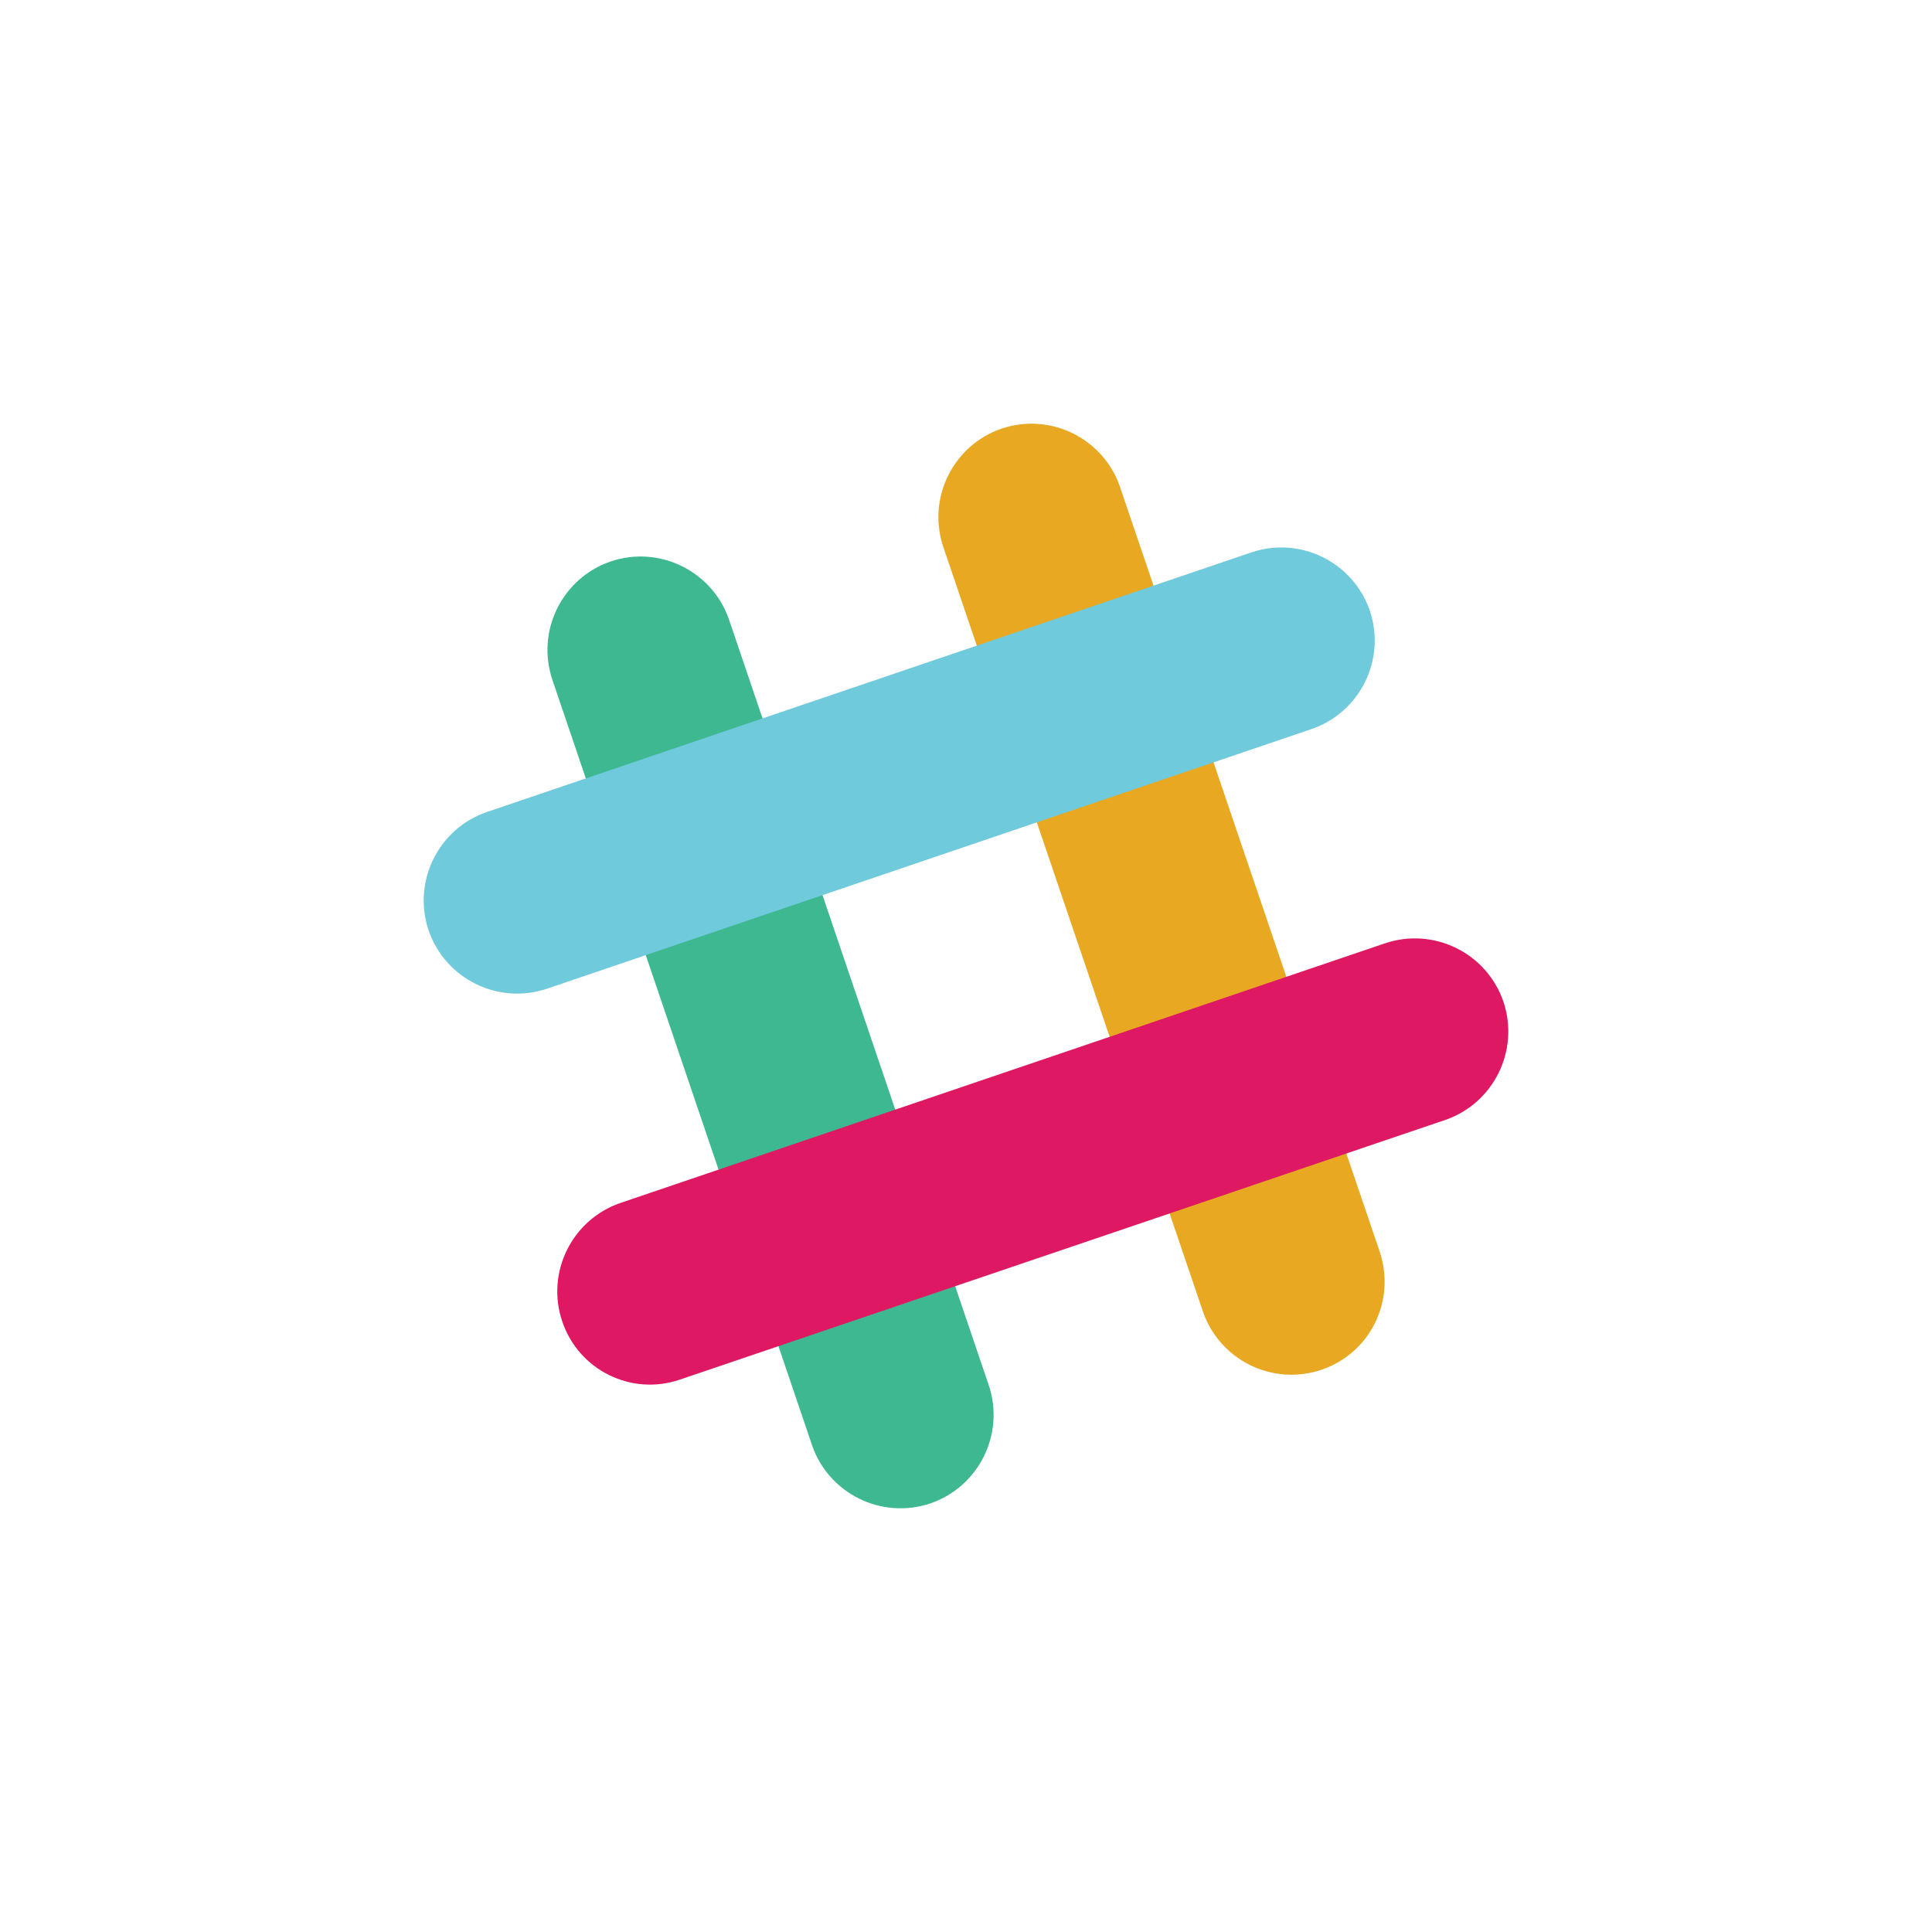
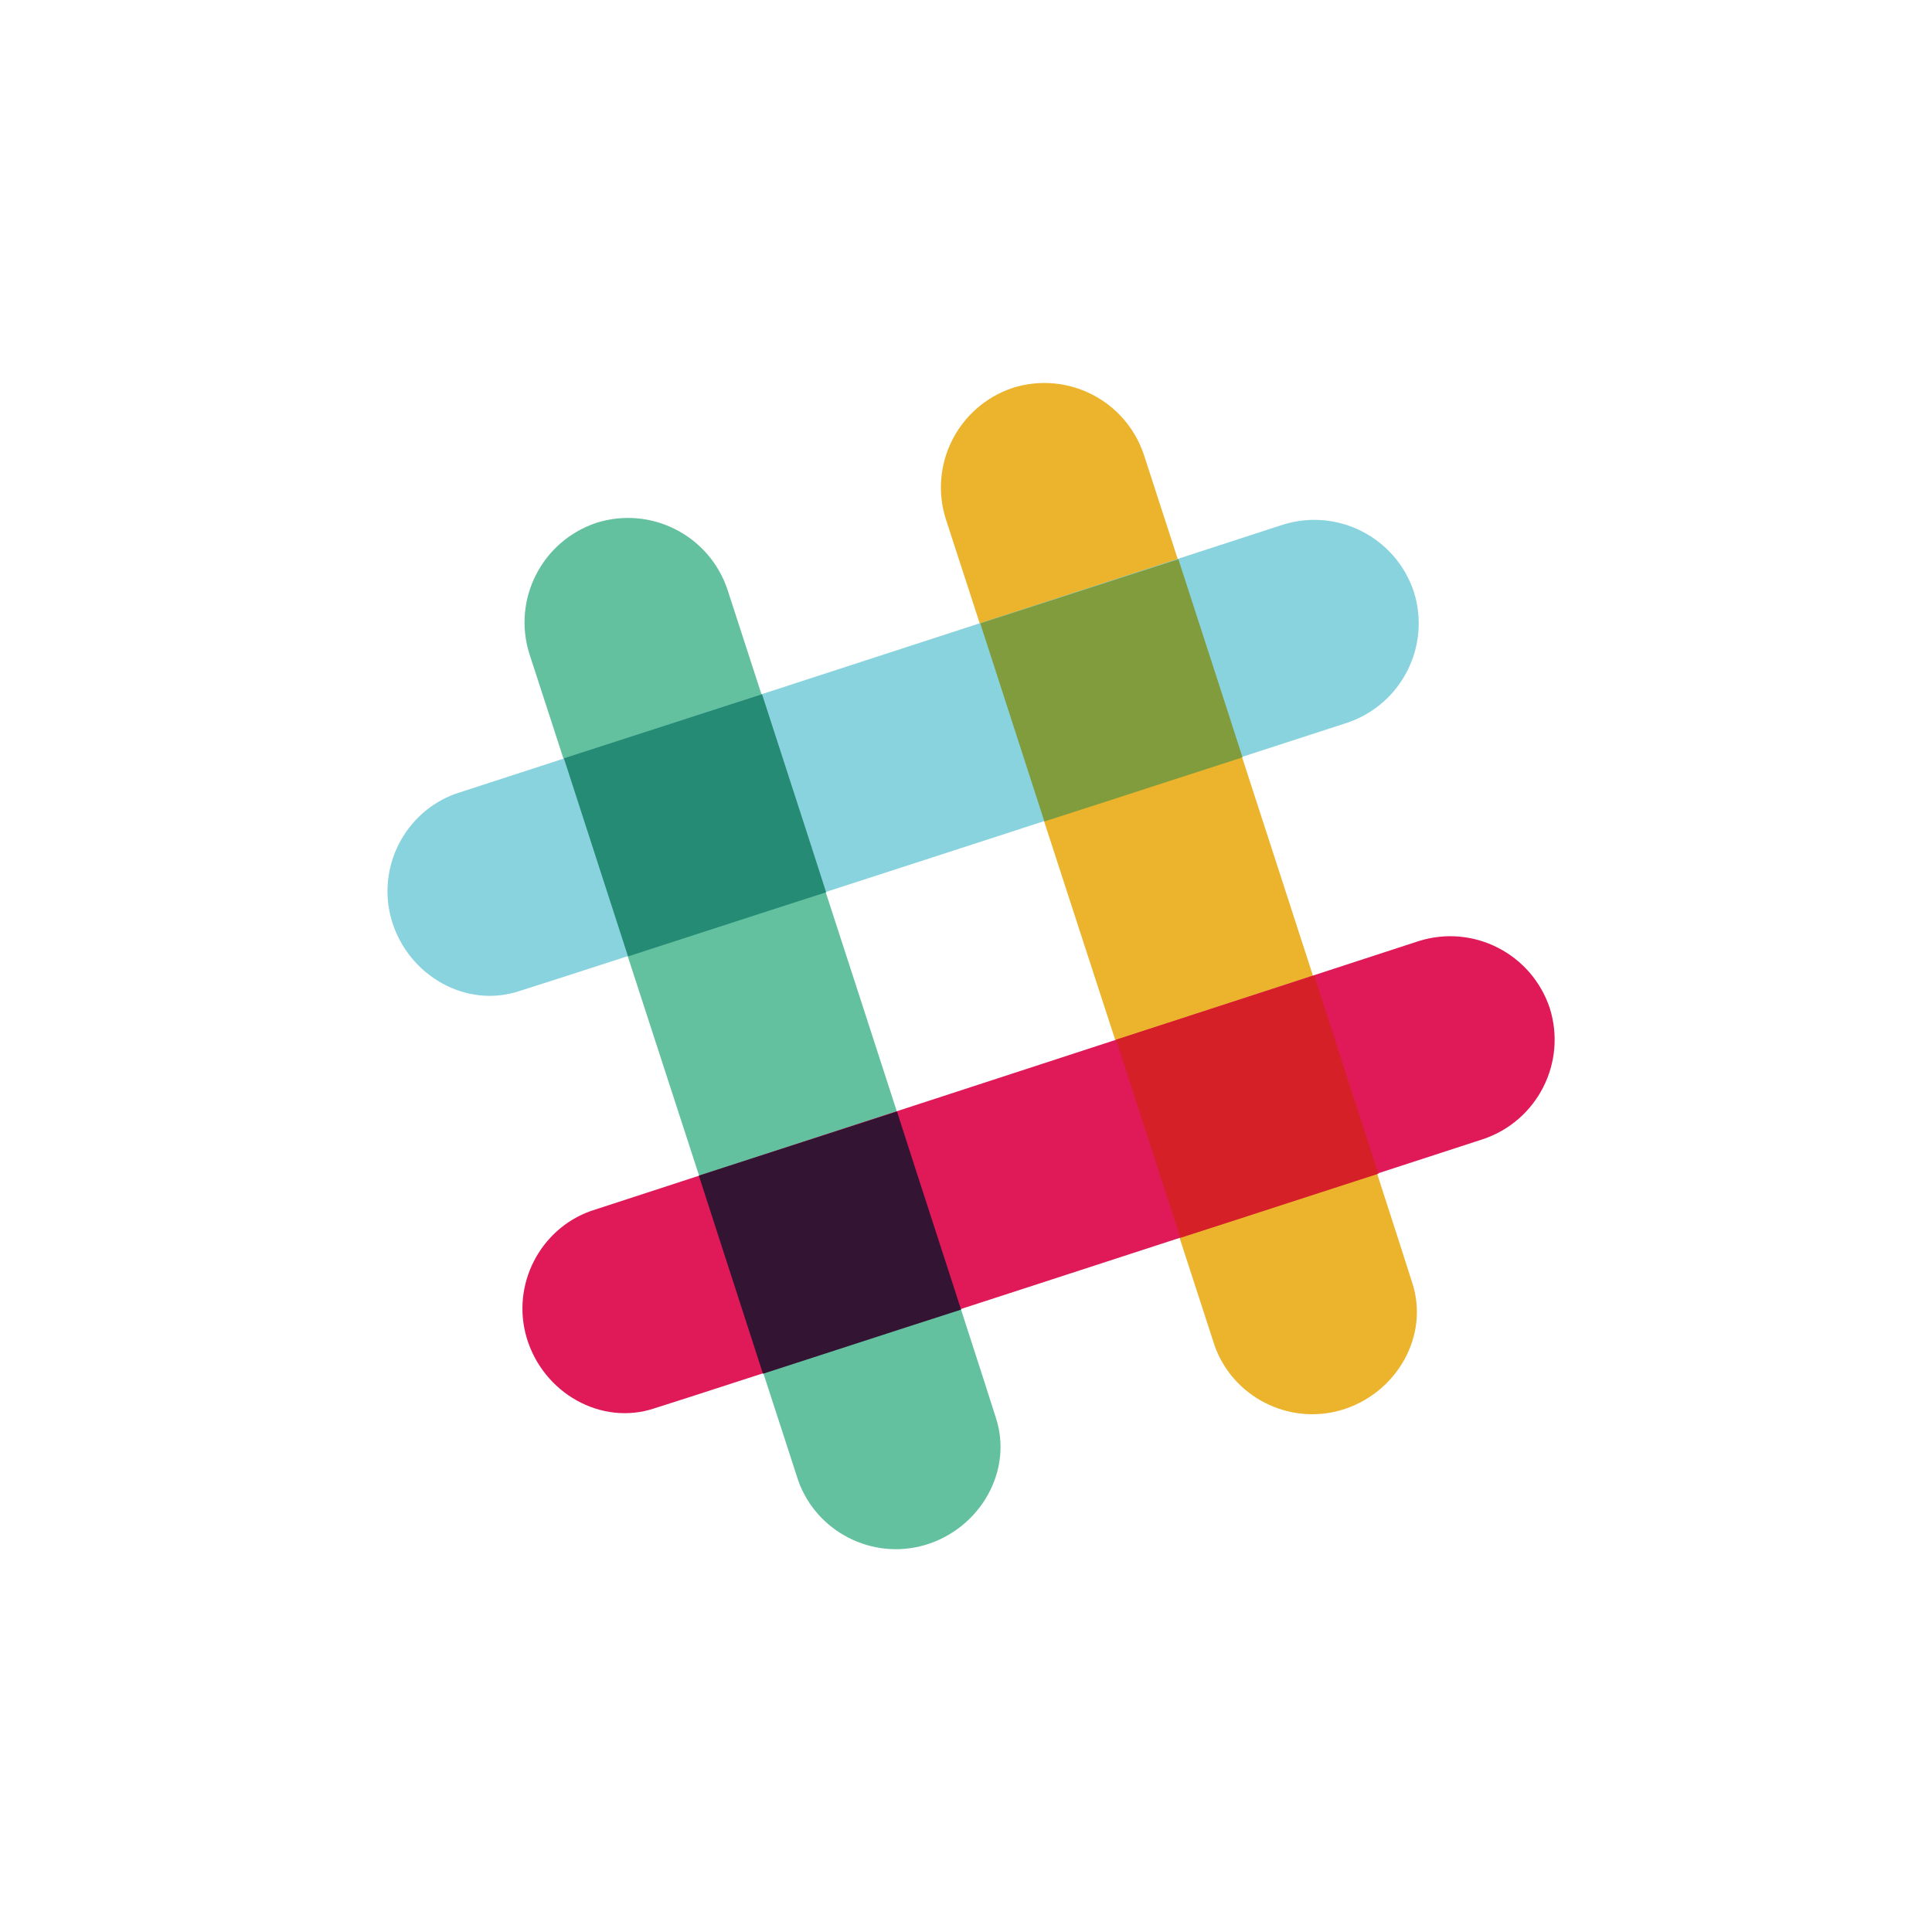
- <svg xmlns="http://www.w3.org/2000/svg" version="1.1" id="Layer_1" x="0px" y="0px" viewBox="0 0 256 256" enable-background="new 0 0 256 256" xml:space="preserve">
-   <g>
-     <rect x="0" y="0" fill="#FFFFFF" width="256" height="256" />
-     <path fill="#3DB890" d="M123.3,199.2L123.3,199.2c-6.5,2.2-13.5-1.3-15.7-7.7L73.2,90.1c-2.2-6.5,1.3-13.5,7.7-15.7l0,0   c6.5-2.2,13.5,1.3,15.7,7.7L131,183.5C133.2,190,129.7,197,123.3,199.2z" />
-     <path fill="#E8A822" d="M175.1,181.5L175.1,181.5c-6.5,2.2-13.5-1.3-15.7-7.7L125,72.5c-2.2-6.5,1.3-13.5,7.7-15.7l0,0   c6.5-2.2,13.5,1.3,15.7,7.7l34.4,101.3C185,172.3,181.6,179.3,175.1,181.5z" />
-     <path fill="#6FCADC" d="M56.8,123.3L56.8,123.3c-2.2-6.5,1.3-13.5,7.7-15.7l101.3-34.4c6.5-2.2,13.5,1.3,15.7,7.7v0   c2.2,6.5-1.3,13.5-7.7,15.7L72.5,131C66,133.2,59,129.7,56.8,123.3z" />
-     <path fill="#DF1864" d="M74.5,175.1L74.5,175.1c-2.2-6.5,1.3-13.5,7.7-15.7L183.5,125c6.5-2.2,13.5,1.3,15.7,7.7l0,0   c2.2,6.5-1.3,13.5-7.7,15.7L90.1,182.8C83.7,185,76.7,181.6,74.5,175.1z" />
+ <svg xmlns="http://www.w3.org/2000/svg" width="256px" height="256px" viewBox="0 0 256 256" version="1.1">
+   <defs />
+   <g id="New-Icons" stroke="none" stroke-width="1" fill="none" fill-rule="evenodd">
+     <g id="Slack" fill-rule="nonzero">
+       <g id="slack-stepicon">
+         <rect id="Rectangle-path" fill="#FFFFFF" x="0" y="0" width="256" height="256" />
+         <g id="Slack_Mark" transform="translate(51, 50)">
+           <path d="M100.576,10.273 C98.166,3.044 90.429,-0.888 83.2,1.395 C75.971,3.805 72.039,11.541 74.322,18.771 L109.961,128.351 C112.371,135.073 119.727,138.878 126.702,136.849 C134.059,134.693 138.498,126.956 136.088,119.854 C136.088,119.6 100.576,10.273 100.576,10.273 Z" id="Shape" fill="#ECB32D" />
+           <path d="M45.405,28.156 C42.995,20.927 35.259,16.995 28.029,19.278 C20.8,21.688 16.868,29.424 19.151,36.654 L54.79,146.234 C57.2,152.956 64.556,156.761 71.532,154.732 C78.888,152.576 83.327,144.839 80.917,137.737 C80.917,137.483 45.405,28.156 45.405,28.156 Z" id="Shape" fill="#63C1A0" />
+           <path d="M145.473,100.956 C152.702,98.546 156.634,90.81 154.351,83.58 C151.941,76.351 144.205,72.42 136.976,74.702 L27.268,110.468 C20.546,112.878 16.741,120.234 18.771,127.21 C20.927,134.566 28.663,139.005 35.766,136.595 C36.02,136.595 145.473,100.956 145.473,100.956 Z" id="Shape" fill="#E01A59" />
+           <path d="M50.098,132.029 C57.2,129.746 66.459,126.702 76.351,123.532 C74.068,116.429 71.024,107.171 67.854,97.278 L41.6,105.776 L50.098,132.029 Z" id="Shape" fill="#331433" />
+           <path d="M105.395,114.02 C115.288,110.849 124.546,107.805 131.649,105.522 C129.366,98.42 126.322,89.161 123.151,79.268 L96.898,87.766 L105.395,114.02 Z" id="Shape" fill="#D62027" />
+           <path d="M127.463,45.785 C134.693,43.376 138.624,35.639 136.341,28.41 C133.932,21.18 126.195,17.249 118.966,19.532 L9.385,55.171 C2.663,57.58 -1.141,64.937 0.888,71.912 C3.044,79.268 10.78,83.707 17.883,81.298 C18.137,81.298 127.463,45.785 127.463,45.785 Z" id="Shape" fill="#89D3DF" />
+           <path d="M32.215,76.732 C39.317,74.449 48.576,71.405 58.468,68.234 C55.298,58.341 52.254,49.083 49.971,41.98 L23.717,50.478 L32.215,76.732 Z" id="Shape" fill="#258B74" />
+           <path d="M87.385,58.849 C97.278,55.678 106.537,52.634 113.639,50.351 C110.468,40.459 107.424,31.2 105.141,24.098 L78.888,32.595 L87.385,58.849 Z" id="Shape" fill="#819C3C" />
+         </g>
+       </g>
+     </g>
  </g>
</svg>
